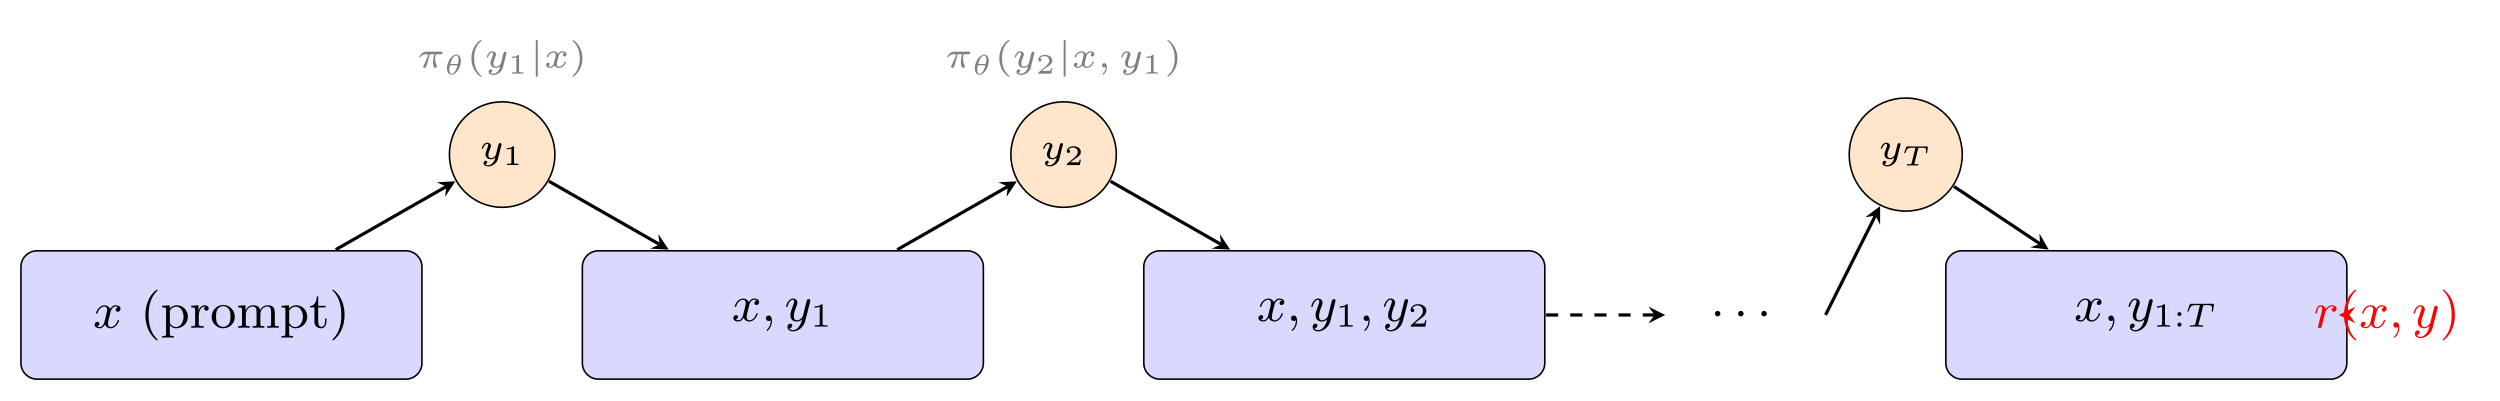
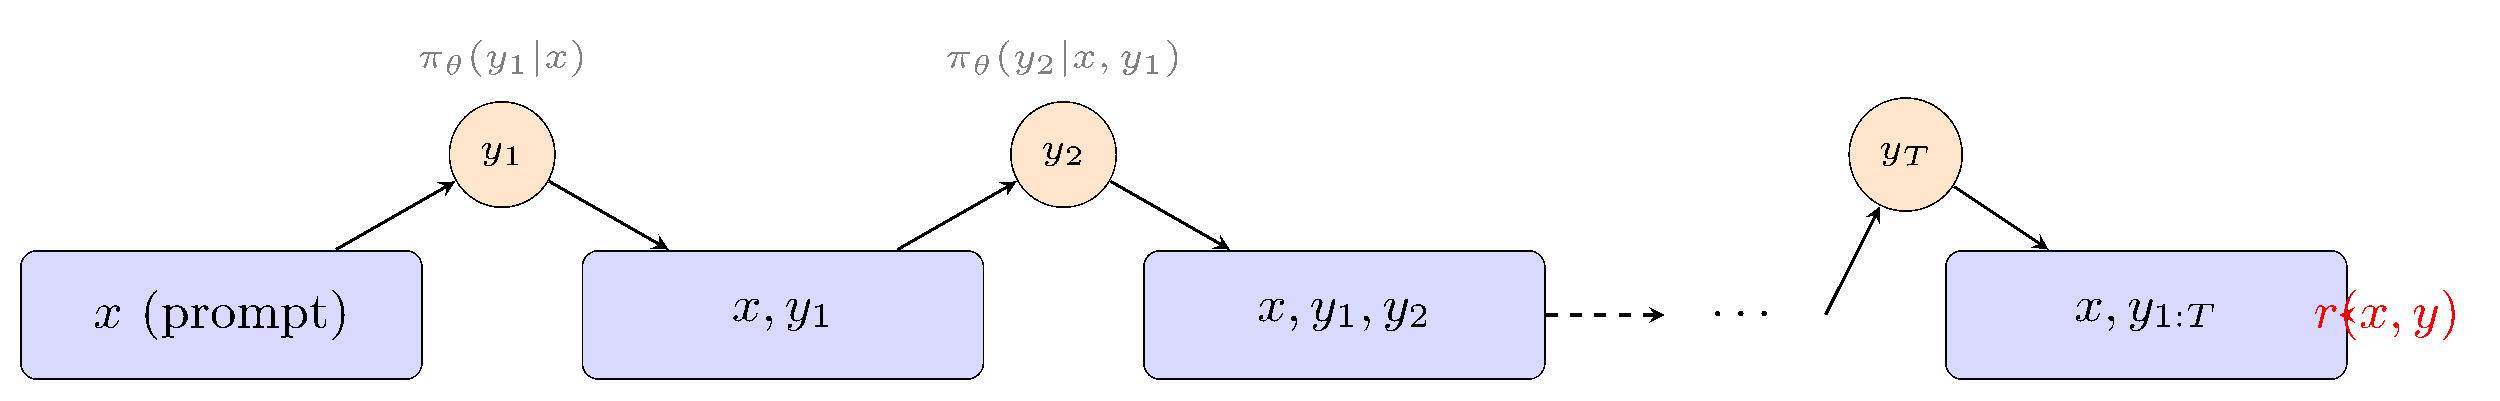
- <svg xmlns="http://www.w3.org/2000/svg" xmlns:xlink="http://www.w3.org/1999/xlink" width="618.51pt" height="98.98pt" viewBox="0 0 618.51 98.98">
+ <svg xmlns="http://www.w3.org/2000/svg" xmlns:xlink="http://www.w3.org/1999/xlink" shape-rendering="crispEdges" width="618.51pt" height="98.98pt" viewBox="0 0 618.51 98.98">
  <defs>
    <g>
      <g id="glyph-0-0">
        <path d="M 6.203 -5.094 C 5.734 -5 5.594 -4.594 5.594 -4.406 C 5.594 -4.172 5.766 -3.953 6.078 -3.953 C 6.438 -3.953 6.781 -4.25 6.781 -4.703 C 6.781 -5.281 6.141 -5.562 5.547 -5.562 C 4.797 -5.562 4.359 -4.906 4.203 -4.641 C 3.969 -5.25 3.406 -5.562 2.812 -5.562 C 1.453 -5.562 0.734 -3.953 0.734 -3.625 C 0.734 -3.516 0.812 -3.469 0.906 -3.469 C 1.016 -3.469 1.062 -3.531 1.078 -3.609 C 1.469 -4.859 2.297 -5.25 2.781 -5.25 C 3.141 -5.25 3.469 -5.016 3.469 -4.422 C 3.469 -3.969 2.938 -1.953 2.766 -1.344 C 2.672 -0.953 2.297 -0.172 1.594 -0.172 C 1.344 -0.172 1.078 -0.266 0.953 -0.344 C 1.297 -0.406 1.547 -0.688 1.547 -1.016 C 1.547 -1.328 1.312 -1.469 1.078 -1.469 C 0.703 -1.469 0.375 -1.156 0.375 -0.734 C 0.375 -0.109 1.062 0.141 1.594 0.141 C 2.312 0.141 2.75 -0.469 2.938 -0.812 C 3.25 0.031 4 0.141 4.328 0.141 C 5.688 0.141 6.406 -1.5 6.406 -1.797 C 6.406 -1.859 6.375 -1.953 6.25 -1.953 C 6.109 -1.953 6.094 -1.906 6.031 -1.719 C 5.75 -0.812 5.031 -0.172 4.375 -0.172 C 4 -0.172 3.672 -0.406 3.672 -1 C 3.672 -1.281 3.844 -1.984 3.953 -2.453 C 4 -2.688 4.344 -4.047 4.375 -4.125 C 4.516 -4.578 4.906 -5.25 5.547 -5.25 C 5.766 -5.25 6 -5.219 6.203 -5.094 Z M 6.203 -5.094 " />
      </g>
      <g id="glyph-0-1">
        <path d="M 2.297 -0.203 C 2.297 0.219 2.297 1.25 1.359 2.141 C 1.281 2.219 1.281 2.234 1.281 2.281 C 1.281 2.375 1.375 2.438 1.453 2.438 C 1.594 2.438 2.609 1.453 2.609 -0.031 C 2.609 -0.812 2.328 -1.359 1.781 -1.359 C 1.359 -1.359 1.109 -1.031 1.109 -0.688 C 1.109 -0.328 1.359 0 1.781 0 C 1.984 0 2.172 -0.062 2.297 -0.203 Z M 2.297 -0.203 " />
      </g>
      <g id="glyph-0-2">
        <path d="M 6.328 -4.844 C 6.328 -4.906 6.359 -4.984 6.359 -5.062 C 6.359 -5.219 6.25 -5.422 5.969 -5.422 C 5.812 -5.422 5.578 -5.328 5.484 -5.094 C 5.469 -5.031 5.344 -4.516 5.266 -4.25 L 4.641 -1.719 C 4.531 -1.359 4.531 -1.328 4.516 -1.219 C 4.5 -1.172 3.969 -0.172 3.062 -0.172 C 2.281 -0.172 2.281 -0.969 2.281 -1.203 C 2.281 -1.781 2.438 -2.391 2.984 -3.797 C 3.078 -4.094 3.156 -4.266 3.156 -4.516 C 3.156 -5.125 2.688 -5.562 2.078 -5.562 C 0.875 -5.562 0.359 -3.781 0.359 -3.625 C 0.359 -3.516 0.453 -3.469 0.547 -3.469 C 0.688 -3.469 0.688 -3.547 0.75 -3.719 C 1 -4.641 1.516 -5.25 2.047 -5.25 C 2.344 -5.25 2.344 -5.016 2.344 -4.844 C 2.344 -4.625 2.297 -4.391 2.172 -4.094 C 1.594 -2.531 1.422 -2 1.422 -1.391 C 1.422 0 2.562 0.141 3.016 0.141 C 3.641 0.141 4.078 -0.188 4.312 -0.422 C 4.141 0.234 4 0.797 3.516 1.422 C 3.141 1.922 2.625 2.266 2.078 2.266 C 1.719 2.266 1.312 2.141 1.141 1.781 C 1.797 1.781 1.891 1.234 1.891 1.109 C 1.891 0.828 1.688 0.656 1.406 0.656 C 1.109 0.656 0.703 0.891 0.703 1.469 C 0.703 2.125 1.281 2.578 2.078 2.578 C 3.359 2.578 4.734 1.484 5.094 0.016 Z M 6.328 -4.844 " />
      </g>
      <g id="glyph-0-3">
        <path d="M 5.094 -5.094 C 4.672 -5.031 4.453 -4.672 4.453 -4.406 C 4.453 -4.172 4.641 -3.953 4.953 -3.953 C 5.297 -3.953 5.641 -4.25 5.641 -4.703 C 5.641 -5.203 5.188 -5.562 4.578 -5.562 C 3.625 -5.562 3.094 -4.859 2.922 -4.625 C 2.766 -5.312 2.203 -5.562 1.719 -5.562 C 1.266 -5.562 0.984 -5.297 0.766 -4.844 C 0.531 -4.391 0.359 -3.672 0.359 -3.625 C 0.359 -3.516 0.453 -3.469 0.547 -3.469 C 0.688 -3.469 0.703 -3.531 0.766 -3.797 C 1 -4.781 1.266 -5.25 1.703 -5.25 C 2.078 -5.25 2.078 -4.844 2.078 -4.656 C 2.078 -4.391 1.984 -4 1.906 -3.672 C 1.812 -3.344 1.688 -2.812 1.641 -2.656 L 1.141 -0.594 C 1.047 -0.297 1.047 -0.266 1.047 -0.234 C 1.047 -0.062 1.156 0.141 1.438 0.141 C 1.844 0.141 1.922 -0.203 2.016 -0.562 C 2.172 -1.109 2.172 -1.141 2.297 -1.656 C 2.766 -3.531 2.828 -3.844 2.859 -3.906 C 2.938 -4.062 3.516 -5.25 4.562 -5.25 C 4.844 -5.25 5.031 -5.156 5.094 -5.094 Z M 5.094 -5.094 " />
      </g>
      <g id="glyph-1-0">
        <path d="M 4.297 3 C 4.297 2.938 4.25 2.891 4.188 2.812 C 2.562 1.328 2.062 -0.938 2.062 -3.141 C 2.062 -5.094 2.438 -7.469 4.219 -9.156 C 4.266 -9.203 4.297 -9.25 4.297 -9.312 C 4.297 -9.391 4.234 -9.438 4.141 -9.438 C 4 -9.438 2.859 -8.531 2.172 -7.172 C 1.578 -5.953 1.266 -4.656 1.266 -3.156 C 1.266 -2.25 1.391 -0.812 2.078 0.672 C 2.828 2.219 4 3.141 4.141 3.141 C 4.234 3.141 4.297 3.078 4.297 3 Z M 4.297 3 " />
      </g>
      <g id="glyph-1-1">
        <path d="M 6.75 -2.719 C 6.75 -4.312 5.516 -5.562 4.031 -5.562 C 3.344 -5.562 2.719 -5.297 2.234 -4.766 L 2.234 -5.562 L 0.375 -5.422 L 0.375 -5.031 C 1.266 -5.031 1.344 -4.969 1.344 -4.422 L 1.344 1.469 C 1.344 2.047 1.203 2.047 0.375 2.047 L 0.375 2.438 C 0.969 2.422 1.203 2.406 1.812 2.406 C 2.422 2.406 2.578 2.422 3.25 2.438 L 3.25 2.047 C 2.422 2.047 2.281 2.047 2.281 1.469 L 2.281 -0.609 C 2.609 -0.281 3.031 0.141 3.859 0.141 C 5.359 0.141 6.75 -1.078 6.75 -2.719 Z M 5.672 -2.719 C 5.672 -1.281 4.812 -0.172 3.797 -0.172 C 3.219 -0.172 2.75 -0.5 2.438 -0.938 C 2.281 -1.203 2.281 -1.219 2.281 -1.453 L 2.281 -4.234 C 2.703 -4.969 3.406 -5.219 3.922 -5.219 C 4.906 -5.219 5.672 -4.078 5.672 -2.719 Z M 5.672 -2.719 " />
      </g>
      <g id="glyph-1-2">
        <path d="M 4.703 -4.781 C 4.703 -5.188 4.312 -5.562 3.75 -5.562 C 3 -5.562 2.469 -5.031 2.172 -4.25 L 2.172 -5.562 L 0.375 -5.422 L 0.375 -5.031 C 1.234 -5.031 1.344 -4.953 1.344 -4.328 L 1.344 -0.969 C 1.344 -0.391 1.203 -0.391 0.375 -0.391 L 0.375 0 C 1.047 -0.031 1.203 -0.031 1.844 -0.031 L 3.453 0 L 3.453 -0.391 L 3.203 -0.391 C 2.281 -0.391 2.234 -0.531 2.234 -1 L 2.234 -2.891 C 2.234 -3.406 2.375 -5.25 3.812 -5.25 L 3.812 -5.234 C 3.797 -5.219 3.594 -5.078 3.594 -4.766 C 3.594 -4.438 3.859 -4.219 4.141 -4.219 C 4.406 -4.219 4.703 -4.406 4.703 -4.781 Z M 4.703 -4.781 " />
      </g>
      <g id="glyph-1-3">
        <path d="M 6.094 -2.688 C 6.094 -4.328 4.781 -5.641 3.234 -5.641 C 1.641 -5.641 0.359 -4.297 0.359 -2.688 C 0.359 -1.109 1.672 0.141 3.219 0.141 C 4.828 0.141 6.094 -1.141 6.094 -2.688 Z M 5.016 -2.797 C 5.016 -2.328 5.016 -1.594 4.703 -1.047 C 4.344 -0.469 3.766 -0.219 3.234 -0.219 C 2.609 -0.219 2.078 -0.531 1.781 -1.016 C 1.453 -1.547 1.453 -2.219 1.453 -2.797 C 1.453 -3.266 1.453 -3.984 1.766 -4.5 C 2.141 -5.141 2.766 -5.328 3.219 -5.328 C 3.938 -5.328 4.453 -4.922 4.703 -4.5 C 5 -3.969 5.016 -3.328 5.016 -2.797 Z M 5.016 -2.797 " />
      </g>
      <g id="glyph-1-4">
        <path d="M 10.484 0 L 10.484 -0.391 C 9.844 -0.391 9.531 -0.391 9.516 -0.781 L 9.516 -3.203 C 9.516 -4.297 9.516 -4.641 9.109 -5.109 C 8.844 -5.422 8.344 -5.562 7.75 -5.562 C 6.844 -5.562 6.234 -5.031 5.875 -4.375 C 5.734 -5.109 5.219 -5.562 4.172 -5.562 C 3.156 -5.562 2.547 -4.906 2.281 -4.328 L 2.266 -4.328 L 2.266 -5.562 L 0.438 -5.422 L 0.438 -5.031 C 1.297 -5.031 1.406 -4.953 1.406 -4.328 L 1.406 -0.969 C 1.406 -0.391 1.266 -0.391 0.438 -0.391 L 0.438 0 C 1.031 -0.031 1.266 -0.031 1.875 -0.031 C 2.484 -0.031 2.641 -0.031 3.312 0 L 3.312 -0.391 C 2.484 -0.391 2.344 -0.391 2.344 -0.969 L 2.344 -3.266 C 2.344 -4.625 3.328 -5.25 4.078 -5.25 C 4.766 -5.25 5 -4.766 5 -3.875 L 5 -0.969 C 5 -0.391 4.859 -0.391 4.031 -0.391 L 4.031 0 C 4.625 -0.031 4.859 -0.031 5.469 -0.031 C 6.062 -0.031 6.234 -0.031 6.906 0 L 6.906 -0.391 C 6.062 -0.391 5.938 -0.391 5.938 -0.969 L 5.938 -3.266 C 5.938 -4.625 6.906 -5.25 7.672 -5.25 C 8.359 -5.25 8.594 -4.766 8.594 -3.875 L 8.594 -0.969 C 8.594 -0.391 8.453 -0.391 7.625 -0.391 L 7.625 0 C 8.219 -0.031 8.453 -0.031 9.062 -0.031 C 9.656 -0.031 9.828 -0.031 10.484 0 Z M 10.484 0 " />
      </g>
      <g id="glyph-1-5">
        <path d="M 4.312 -1.562 L 4.312 -2.281 L 3.953 -2.281 L 3.953 -1.594 C 3.953 -0.672 3.562 -0.219 3.109 -0.219 C 2.266 -0.219 2.266 -1.328 2.266 -1.547 L 2.266 -5.031 L 4.094 -5.031 L 4.094 -5.422 L 2.266 -5.422 L 2.266 -7.75 L 1.922 -7.75 C 1.906 -6.688 1.453 -5.391 0.234 -5.359 L 0.234 -5.031 L 1.328 -5.031 L 1.328 -1.562 C 1.328 -0.156 2.359 0.141 3.016 0.141 C 3.859 0.141 4.312 -0.672 4.312 -1.562 Z M 4.312 -1.562 " />
      </g>
      <g id="glyph-1-6">
        <path d="M 3.75 -3.156 C 3.75 -4.188 3.609 -5.578 2.953 -6.984 C 2.203 -8.531 1.031 -9.438 0.875 -9.438 C 0.75 -9.438 0.734 -9.344 0.734 -9.312 C 0.734 -9.25 0.75 -9.203 0.844 -9.125 C 1.578 -8.469 2.953 -6.75 2.953 -3.156 C 2.953 -1.359 2.625 1.141 0.812 2.844 C 0.781 2.891 0.734 2.938 0.734 3 C 0.734 3.031 0.75 3.141 0.875 3.141 C 1.031 3.141 2.172 2.234 2.844 0.859 C 3.453 -0.359 3.75 -1.656 3.75 -3.156 Z M 3.75 -3.156 " />
      </g>
      <g id="glyph-2-0">
        <path d="M 3 -5.312 C 3 -5.562 2.969 -5.562 2.719 -5.562 C 2.172 -5.031 1.312 -5.031 1.016 -5.031 L 1.016 -4.703 C 1.234 -4.703 1.781 -4.703 2.281 -4.938 L 2.281 -0.719 C 2.281 -0.438 2.281 -0.328 1.422 -0.328 L 1.062 -0.328 L 1.062 0 C 1.531 -0.031 2.172 -0.031 2.641 -0.031 C 3.109 -0.031 3.766 -0.031 4.234 0 L 4.234 -0.328 L 3.875 -0.328 C 3 -0.328 3 -0.438 3 -0.719 Z M 3 -5.312 " />
      </g>
      <g id="glyph-2-1">
        <path d="M 4.5 -1.562 L 4.203 -1.562 C 4.172 -1.453 4.094 -0.891 3.969 -0.797 C 3.906 -0.75 3.234 -0.75 3.109 -0.75 L 1.547 -0.75 L 2.625 -1.625 C 2.906 -1.844 3.656 -2.391 3.906 -2.641 C 4.156 -2.891 4.5 -3.312 4.5 -3.906 C 4.5 -4.953 3.562 -5.562 2.438 -5.562 C 1.359 -5.562 0.609 -4.859 0.609 -4.062 C 0.609 -3.641 0.969 -3.594 1.062 -3.594 C 1.266 -3.594 1.5 -3.75 1.5 -4.047 C 1.5 -4.234 1.406 -4.5 1.031 -4.5 C 1.219 -4.922 1.734 -5.25 2.312 -5.25 C 3.188 -5.25 3.656 -4.594 3.656 -3.906 C 3.656 -3.312 3.266 -2.703 2.688 -2.172 L 0.688 -0.359 C 0.609 -0.266 0.609 -0.266 0.609 0 L 4.25 0 Z M 4.5 -1.562 " />
      </g>
      <g id="glyph-2-2">
        <path d="M 1.969 -3.109 C 1.969 -3.391 1.75 -3.609 1.469 -3.609 C 1.203 -3.609 0.969 -3.391 0.969 -3.109 C 0.969 -2.828 1.203 -2.609 1.469 -2.609 C 1.75 -2.609 1.969 -2.828 1.969 -3.109 Z M 1.969 -0.5 C 1.969 -0.781 1.75 -1 1.469 -1 C 1.203 -1 0.969 -0.781 0.969 -0.5 C 0.969 -0.219 1.203 0 1.469 0 C 1.75 0 1.969 -0.219 1.969 -0.5 Z M 1.969 -0.5 " />
      </g>
      <g id="glyph-3-0">
        <path d="M 2.469 -3.156 C 2.469 -3.531 2.172 -3.844 1.781 -3.844 C 1.391 -3.844 1.109 -3.531 1.109 -3.156 C 1.109 -2.797 1.391 -2.484 1.781 -2.484 C 2.172 -2.484 2.469 -2.797 2.469 -3.156 Z M 2.469 -3.156 " />
      </g>
      <g id="glyph-4-0">
        <path d="M 4.359 -5.047 C 4.422 -5.312 4.438 -5.328 4.781 -5.328 L 5.547 -5.328 C 6.453 -5.328 6.578 -5.062 6.578 -4.578 C 6.578 -4.469 6.562 -4.234 6.531 -3.984 C 6.516 -3.953 6.5 -3.859 6.5 -3.828 C 6.5 -3.75 6.562 -3.703 6.656 -3.703 C 6.797 -3.703 6.812 -3.781 6.828 -3.906 L 7.047 -5.516 C 7.047 -5.656 6.953 -5.656 6.797 -5.656 L 1.344 -5.656 C 1.125 -5.656 1.109 -5.656 1.062 -5.484 L 0.516 -3.969 C 0.484 -3.859 0.484 -3.828 0.484 -3.828 C 0.484 -3.797 0.484 -3.703 0.625 -3.703 C 0.75 -3.703 0.75 -3.734 0.828 -3.938 C 1.203 -4.969 1.469 -5.328 2.547 -5.328 L 3.312 -5.328 C 3.469 -5.328 3.484 -5.328 3.578 -5.297 L 2.453 -0.719 C 2.391 -0.484 2.359 -0.406 2.125 -0.375 C 1.891 -0.328 1.406 -0.328 1.391 -0.328 C 1.172 -0.328 1.156 -0.328 1.125 -0.312 C 1.078 -0.281 1.047 -0.156 1.047 -0.125 C 1.047 -0.109 1.062 0 1.203 0 C 1.438 0 1.688 -0.031 1.906 -0.031 C 2.25 -0.031 2.469 -0.031 2.688 -0.031 C 2.938 -0.031 3.188 -0.031 3.438 -0.031 C 3.688 -0.031 3.953 0 4.203 0 C 4.266 0 4.328 0 4.359 -0.062 C 4.375 -0.078 4.406 -0.188 4.406 -0.219 C 4.375 -0.328 4.328 -0.328 4.062 -0.328 C 3.875 -0.328 3.703 -0.344 3.516 -0.359 C 3.328 -0.375 3.219 -0.375 3.219 -0.5 Z M 4.359 -5.047 " />
      </g>
      <g id="glyph-5-0">
        <path d="M 5.422 -3.484 C 5.438 -3.562 5.453 -3.594 5.453 -3.625 C 5.453 -3.734 5.359 -3.922 5.125 -3.922 C 4.969 -3.922 4.812 -3.812 4.75 -3.688 C 4.703 -3.625 4.641 -3.344 4.594 -3.172 L 4.406 -2.422 L 4.125 -1.281 C 4.062 -1.031 4.031 -0.875 3.672 -0.531 C 3.562 -0.453 3.281 -0.203 2.875 -0.203 C 2.203 -0.203 2.203 -0.797 2.203 -0.969 C 2.203 -1.359 2.312 -1.766 2.719 -2.781 C 2.812 -2.984 2.844 -3.062 2.844 -3.219 C 2.844 -3.734 2.375 -4.016 1.922 -4.016 C 1 -4.016 0.562 -2.812 0.562 -2.609 C 0.562 -2.562 0.594 -2.484 0.719 -2.484 C 0.844 -2.484 0.875 -2.531 0.906 -2.625 C 1.156 -3.5 1.641 -3.703 1.891 -3.703 C 2.078 -3.703 2.141 -3.594 2.141 -3.391 C 2.141 -3.188 2.016 -2.875 1.922 -2.641 C 1.594 -1.844 1.484 -1.422 1.484 -1.094 C 1.484 -0.234 2.141 0.094 2.844 0.094 C 2.969 0.094 3.406 0.094 3.891 -0.328 C 3.766 0.172 3.688 0.531 3.25 1 C 3.078 1.188 2.672 1.562 2.125 1.562 C 2.047 1.562 1.656 1.547 1.453 1.312 C 1.844 1.234 1.906 0.875 1.906 0.797 C 1.906 0.562 1.703 0.453 1.531 0.453 C 1.297 0.453 1 0.641 1 1.062 C 1 1.484 1.422 1.859 2.141 1.859 C 3.094 1.859 4.266 1.141 4.547 0.016 Z M 5.422 -3.484 " />
      </g>
      <g id="glyph-5-1">
        <path d="M 3.094 -3.281 L 4.203 -3.281 C 4.016 -2.469 3.906 -1.875 3.906 -1.297 C 3.906 -0.828 4.031 0.094 4.453 0.094 C 4.688 0.094 4.906 -0.125 4.906 -0.328 C 4.906 -0.406 4.859 -0.484 4.844 -0.531 C 4.5 -1.125 4.453 -1.703 4.453 -2.172 C 4.453 -2.312 4.453 -2.719 4.562 -3.281 L 5.766 -3.281 C 5.875 -3.281 6.266 -3.281 6.266 -3.641 C 6.266 -3.922 6.016 -3.922 5.859 -3.922 L 2.234 -3.922 C 2.062 -3.922 1.641 -3.922 1.156 -3.469 C 0.875 -3.203 0.547 -2.766 0.547 -2.672 C 0.547 -2.547 0.672 -2.547 0.703 -2.547 C 0.812 -2.547 0.828 -2.562 0.891 -2.641 C 1.047 -2.859 1.406 -3.281 2.141 -3.281 L 2.734 -3.281 C 2.422 -2.141 1.812 -0.922 1.688 -0.688 C 1.609 -0.531 1.484 -0.312 1.484 -0.219 C 1.484 -0.031 1.641 0.094 1.812 0.094 C 2.141 0.094 2.25 -0.234 2.344 -0.516 C 2.531 -1.094 2.531 -1.109 2.656 -1.594 Z M 3.094 -3.281 " />
      </g>
      <g id="glyph-5-2">
        <path d="M 5.125 -3.578 C 4.797 -3.484 4.734 -3.219 4.734 -3.078 C 4.734 -2.797 4.969 -2.734 5.094 -2.734 C 5.359 -2.734 5.625 -2.953 5.625 -3.297 C 5.625 -3.797 5.078 -4.016 4.625 -4.016 C 4.016 -4.016 3.656 -3.547 3.562 -3.375 C 3.438 -3.594 3.094 -4.016 2.406 -4.016 C 1.359 -4.016 0.75 -2.922 0.75 -2.609 C 0.75 -2.562 0.781 -2.484 0.906 -2.484 C 1.031 -2.484 1.062 -2.531 1.094 -2.625 C 1.312 -3.359 1.938 -3.703 2.375 -3.703 C 2.828 -3.703 2.969 -3.422 2.969 -3.125 C 2.969 -3.016 2.969 -2.922 2.891 -2.641 C 2.688 -1.797 2.484 -0.969 2.438 -0.859 C 2.297 -0.516 1.969 -0.203 1.594 -0.203 C 1.531 -0.203 1.281 -0.203 1.078 -0.344 C 1.422 -0.469 1.469 -0.766 1.469 -0.844 C 1.469 -1.078 1.281 -1.188 1.094 -1.188 C 0.844 -1.188 0.578 -0.984 0.578 -0.625 C 0.578 -0.094 1.141 0.094 1.578 0.094 C 2.094 0.094 2.469 -0.266 2.641 -0.547 C 2.812 -0.156 3.25 0.094 3.781 0.094 C 4.844 0.094 5.453 -1.016 5.453 -1.312 C 5.453 -1.328 5.438 -1.438 5.281 -1.438 C 5.141 -1.438 5.125 -1.375 5.109 -1.297 C 4.844 -0.5 4.188 -0.203 3.812 -0.203 C 3.469 -0.203 3.219 -0.406 3.219 -0.797 C 3.219 -0.969 3.266 -1.156 3.344 -1.484 L 3.641 -2.672 C 3.734 -3.016 3.781 -3.188 3.969 -3.406 C 4.094 -3.531 4.312 -3.703 4.594 -3.703 C 4.641 -3.703 4.922 -3.703 5.125 -3.578 Z M 5.125 -3.578 " />
      </g>
      <g id="glyph-5-3">
        <path d="M 2.094 -0.125 C 2.094 0.734 1.641 1.234 1.406 1.438 C 1.312 1.531 1.297 1.547 1.297 1.594 C 1.297 1.688 1.375 1.766 1.453 1.766 C 1.578 1.766 2.391 1.031 2.391 -0.078 C 2.391 -0.656 2.156 -1.094 1.719 -1.094 C 1.359 -1.094 1.172 -0.812 1.172 -0.562 C 1.172 -0.281 1.359 0 1.734 0 C 1.859 0 1.984 -0.031 2.094 -0.125 Z M 2.094 -0.125 " />
      </g>
      <g id="glyph-6-0">
        <path d="M 2.781 -4.438 C 2.781 -4.641 2.75 -4.641 2.516 -4.641 C 2.031 -4.188 1.25 -4.188 1.109 -4.188 L 1 -4.188 L 1 -3.891 L 1.109 -3.891 C 1.281 -3.891 1.734 -3.906 2.125 -4.078 L 2.125 -0.594 C 2.125 -0.391 2.125 -0.312 1.391 -0.312 L 1.047 -0.312 L 1.047 0 C 1.422 -0.031 2.047 -0.031 2.453 -0.031 C 2.859 -0.031 3.484 -0.031 3.859 0 L 3.859 -0.312 L 3.516 -0.312 C 2.781 -0.312 2.781 -0.391 2.781 -0.594 Z M 2.781 -4.438 " />
      </g>
      <g id="glyph-6-1">
        <path d="M 4.109 -1.344 L 3.812 -1.344 C 3.797 -1.219 3.719 -0.781 3.609 -0.703 C 3.547 -0.672 2.969 -0.672 2.859 -0.672 L 1.5 -0.672 C 1.953 -1.016 2.469 -1.406 2.891 -1.672 C 3.516 -2.109 4.109 -2.516 4.109 -3.25 C 4.109 -4.141 3.266 -4.641 2.266 -4.641 C 1.328 -4.641 0.641 -4.094 0.641 -3.422 C 0.641 -3.047 0.938 -2.984 1.031 -2.984 C 1.219 -2.984 1.453 -3.109 1.453 -3.406 C 1.453 -3.656 1.266 -3.797 1.047 -3.812 C 1.25 -4.125 1.656 -4.328 2.125 -4.328 C 2.797 -4.328 3.359 -3.938 3.359 -3.25 C 3.359 -2.656 2.953 -2.219 2.422 -1.766 L 0.719 -0.328 C 0.641 -0.266 0.641 -0.266 0.641 -0.203 L 0.641 0 L 3.875 0 Z M 4.109 -1.344 " />
      </g>
      <g id="glyph-7-0">
        <path d="M 4.047 -4.156 C 4.109 -4.375 4.109 -4.391 4.391 -4.391 L 5.141 -4.391 C 5.922 -4.391 6.016 -4.172 6.016 -3.75 C 6.016 -3.688 6.016 -3.562 5.969 -3.219 L 5.969 -3.156 C 5.969 -3.094 6 -3.031 6.109 -3.031 C 6.25 -3.031 6.266 -3.094 6.266 -3.219 L 6.453 -4.469 C 6.453 -4.547 6.453 -4.562 6.453 -4.578 C 6.453 -4.703 6.344 -4.703 6.234 -4.703 L 1.344 -4.703 C 1.156 -4.703 1.156 -4.703 1.094 -4.562 L 0.641 -3.281 C 0.641 -3.266 0.594 -3.156 0.594 -3.156 C 0.594 -3.109 0.625 -3.031 0.75 -3.031 C 0.859 -3.031 0.859 -3.062 0.922 -3.219 C 1.234 -4.062 1.438 -4.391 2.391 -4.391 L 3.141 -4.391 C 3.203 -4.391 3.297 -4.391 3.359 -4.375 L 3.359 -4.328 L 2.438 -0.609 C 2.375 -0.391 2.359 -0.312 1.625 -0.312 L 1.469 -0.312 C 1.328 -0.312 1.312 -0.312 1.281 -0.281 C 1.25 -0.25 1.219 -0.172 1.219 -0.125 C 1.219 -0.078 1.25 0 1.359 0 C 1.562 0 1.797 -0.016 2 -0.016 C 2.219 -0.016 2.438 -0.031 2.641 -0.031 C 2.875 -0.031 3.094 -0.016 3.328 -0.016 C 3.531 -0.016 3.75 0 3.969 0 C 4.016 0 4.141 0 4.141 -0.188 C 4.141 -0.312 4.047 -0.312 3.922 -0.312 L 3.766 -0.312 C 3.594 -0.312 3.406 -0.312 3.219 -0.344 C 3.156 -0.359 3.125 -0.359 3.125 -0.438 C 3.125 -0.469 3.125 -0.484 3.156 -0.578 Z M 4.047 -4.156 " />
      </g>
      <g id="glyph-7-1">
        <path d="M 4.203 -3.297 C 4.203 -4.141 3.828 -4.906 3.078 -4.906 C 1.953 -4.906 0.75 -3.156 0.75 -1.531 C 0.75 -0.578 1.203 0.078 1.875 0.078 C 3.031 0.078 4.203 -1.719 4.203 -3.297 Z M 1.594 -2.578 C 2.031 -4.312 2.734 -4.672 3.062 -4.672 C 3.453 -4.672 3.609 -4.234 3.609 -3.688 C 3.609 -3.484 3.609 -3.203 3.453 -2.578 Z M 3.359 -2.266 C 2.953 -0.578 2.25 -0.156 1.891 -0.156 C 1.375 -0.156 1.344 -0.938 1.344 -1.141 C 1.344 -1.422 1.391 -1.734 1.5 -2.266 Z M 3.359 -2.266 " />
      </g>
      <g id="glyph-8-0">
        <path d="M 4.297 3 C 4.297 2.938 4.25 2.891 4.188 2.812 C 2.562 1.328 2.062 -0.938 2.062 -3.141 C 2.062 -5.094 2.438 -7.469 4.219 -9.156 C 4.266 -9.203 4.297 -9.25 4.297 -9.312 C 4.297 -9.391 4.234 -9.438 4.141 -9.438 C 4 -9.438 2.859 -8.531 2.172 -7.172 C 1.578 -5.953 1.266 -4.656 1.266 -3.156 C 1.266 -2.25 1.391 -0.812 2.078 0.672 C 2.828 2.219 4 3.141 4.141 3.141 C 4.234 3.141 4.297 3.078 4.297 3 Z M 4.297 3 " />
      </g>
      <g id="glyph-8-1">
        <path d="M 3.75 -3.156 C 3.75 -4.188 3.609 -5.578 2.953 -6.984 C 2.203 -8.531 1.031 -9.438 0.875 -9.438 C 0.75 -9.438 0.734 -9.344 0.734 -9.312 C 0.734 -9.25 0.75 -9.203 0.844 -9.125 C 1.578 -8.469 2.953 -6.75 2.953 -3.156 C 2.953 -1.359 2.625 1.141 0.812 2.844 C 0.781 2.891 0.734 2.938 0.734 3 C 0.734 3.031 0.75 3.141 0.875 3.141 C 1.031 3.141 2.172 2.234 2.844 0.859 C 3.453 -0.359 3.75 -1.656 3.75 -3.156 Z M 3.75 -3.156 " />
      </g>
      <g id="glyph-9-0">
        <path d="M 3.625 2.062 C 2.625 1.297 1.797 -0.141 1.797 -2.281 C 1.797 -4.375 2.594 -5.828 3.625 -6.609 C 3.625 -6.609 3.641 -6.641 3.641 -6.688 C 3.641 -6.75 3.609 -6.828 3.5 -6.828 C 3.344 -6.828 1.141 -5.391 1.141 -2.281 C 1.141 0.844 3.328 2.281 3.5 2.281 C 3.609 2.281 3.641 2.203 3.641 2.141 C 3.641 2.094 3.625 2.062 3.625 2.062 Z M 3.625 2.062 " />
      </g>
      <g id="glyph-9-1">
        <path d="M 3.219 -2.281 C 3.219 -5.391 1.031 -6.828 0.859 -6.828 C 0.75 -6.828 0.734 -6.734 0.734 -6.688 C 0.734 -6.641 0.734 -6.625 0.906 -6.484 C 1.719 -5.781 2.562 -4.438 2.562 -2.281 C 2.562 -0.344 1.891 1.094 0.859 1.969 C 0.734 2.078 0.734 2.094 0.734 2.141 C 0.734 2.188 0.75 2.281 0.859 2.281 C 1.031 2.281 3.219 0.844 3.219 -2.281 Z M 3.219 -2.281 " />
      </g>
      <g id="glyph-10-0">
        <path d="M 1.969 -6.453 C 1.969 -6.594 1.969 -6.828 1.734 -6.828 C 1.484 -6.828 1.484 -6.594 1.484 -6.453 L 1.484 1.906 C 1.484 2.047 1.484 2.281 1.734 2.281 C 1.969 2.281 1.969 2.047 1.969 1.906 Z M 1.969 -6.453 " />
      </g>
    </g>
    <clipPath id="clip-0">
      <path clip-rule="nonzero" d="M 0 56 L 111 56 L 111 98.98 L 0 98.98 Z M 0 56 " />
    </clipPath>
    <clipPath id="clip-1">
      <path clip-rule="nonzero" d="M 138 56 L 249 56 L 249 98.98 L 138 98.98 Z M 138 56 " />
    </clipPath>
    <clipPath id="clip-2">
      <path clip-rule="nonzero" d="M 277 56 L 388 56 L 388 98.98 L 277 98.98 Z M 277 56 " />
    </clipPath>
    <clipPath id="clip-3">
      <path clip-rule="nonzero" d="M 475 56 L 587 56 L 587 98.98 L 475 98.98 Z M 475 56 " />
    </clipPath>
  </defs>
  <path fill-rule="nonzero" fill="rgb(84.999%, 84.999%, 100%)" fill-opacity="1" d="M 100.41 62.051 L 9.164 62.051 C 6.965 62.051 5.18 63.836 5.18 66.035 L 5.18 89.816 C 5.18 92.016 6.965 93.801 9.164 93.801 L 100.41 93.801 C 102.609 93.801 104.395 92.016 104.395 89.816 L 104.395 66.035 C 104.395 63.836 102.609 62.051 100.41 62.051 Z M 100.41 62.051 " />
  <g clip-path="url(#clip-0)">
    <path fill="none" stroke-width="0.399" stroke-linecap="butt" stroke-linejoin="miter" stroke="rgb(0%, 0%, 0%)" stroke-opacity="1" stroke-miterlimit="10" d="M 45.623 15.875 L -45.623 15.875 C -47.822 15.875 -49.607 14.09 -49.607 11.891 L -49.607 -11.89 C -49.607 -14.09 -47.822 -15.875 -45.623 -15.875 L 45.623 -15.875 C 47.822 -15.875 49.608 -14.09 49.608 -11.89 L 49.608 11.891 C 49.608 14.09 47.822 15.875 45.623 15.875 Z M 45.623 15.875 " transform="matrix(1, 0, 0, -1, 54.787, 77.926)" />
  </g>
  <g fill="rgb(0%, 0%, 0%)" fill-opacity="1">
    <use xlink:href="#glyph-0-0" x="23.038" y="81.083" />
  </g>
  <g fill="rgb(0%, 0%, 0%)" fill-opacity="1">
    <use xlink:href="#glyph-1-0" x="34.7" y="81.083" />
    <use xlink:href="#glyph-1-1" x="39.74" y="81.083" />
    <use xlink:href="#glyph-1-2" x="46.934" y="81.083" />
    <use xlink:href="#glyph-1-3" x="52" y="81.083" />
    <use xlink:href="#glyph-1-4" x="58.476" y="81.083" />
    <use xlink:href="#glyph-1-1" x="69.262" y="81.083" />
    <use xlink:href="#glyph-1-5" x="76.456" y="81.083" />
    <use xlink:href="#glyph-1-6" x="81.496" y="81.083" />
  </g>
  <path fill-rule="nonzero" fill="rgb(84.999%, 84.999%, 100%)" fill-opacity="1" d="M 239.309 62.051 L 148.062 62.051 C 145.863 62.051 144.078 63.836 144.078 66.035 L 144.078 89.816 C 144.078 92.016 145.863 93.801 148.062 93.801 L 239.309 93.801 C 241.508 93.801 243.293 92.016 243.293 89.816 L 243.293 66.035 C 243.293 63.836 241.508 62.051 239.309 62.051 Z M 239.309 62.051 " />
  <g clip-path="url(#clip-1)">
    <path fill="none" stroke-width="0.399" stroke-linecap="butt" stroke-linejoin="miter" stroke="rgb(0%, 0%, 0%)" stroke-opacity="1" stroke-miterlimit="10" d="M 184.522 15.875 L 93.275 15.875 C 91.076 15.875 89.291 14.09 89.291 11.891 L 89.291 -11.89 C 89.291 -14.09 91.076 -15.875 93.275 -15.875 L 184.522 -15.875 C 186.721 -15.875 188.506 -14.09 188.506 -11.89 L 188.506 11.891 C 188.506 14.09 186.721 15.875 184.522 15.875 Z M 184.522 15.875 " transform="matrix(1, 0, 0, -1, 54.787, 77.926)" />
  </g>
  <g fill="rgb(0%, 0%, 0%)" fill-opacity="1">
    <use xlink:href="#glyph-0-0" x="181.044" y="79.414" />
    <use xlink:href="#glyph-0-1" x="188.377" y="79.414" />
  </g>
  <g fill="rgb(0%, 0%, 0%)" fill-opacity="1">
    <use xlink:href="#glyph-0-2" x="194.123" y="79.414" />
  </g>
  <g fill="rgb(0%, 0%, 0%)" fill-opacity="1">
    <use xlink:href="#glyph-2-0" x="200.516" y="80.814" />
  </g>
  <path fill-rule="nonzero" fill="rgb(84.999%, 84.999%, 100%)" fill-opacity="1" d="M 378.207 62.051 L 286.965 62.051 C 284.762 62.051 282.977 63.836 282.977 66.035 L 282.977 89.816 C 282.977 92.016 284.762 93.801 286.965 93.801 L 378.207 93.801 C 380.406 93.801 382.191 92.016 382.191 89.816 L 382.191 66.035 C 382.191 63.836 380.406 62.051 378.207 62.051 Z M 378.207 62.051 " />
  <g clip-path="url(#clip-2)">
    <path fill="none" stroke-width="0.399" stroke-linecap="butt" stroke-linejoin="miter" stroke="rgb(0%, 0%, 0%)" stroke-opacity="1" stroke-miterlimit="10" d="M 323.42 15.875 L 232.178 15.875 C 229.975 15.875 228.19 14.09 228.19 11.891 L 228.19 -11.89 C 228.19 -14.09 229.975 -15.875 232.178 -15.875 L 323.42 -15.875 C 325.619 -15.875 327.404 -14.09 327.404 -11.89 L 327.404 11.891 C 327.404 14.09 325.619 15.875 323.42 15.875 Z M 323.42 15.875 " transform="matrix(1, 0, 0, -1, 54.787, 77.926)" />
  </g>
  <g fill="rgb(0%, 0%, 0%)" fill-opacity="1">
    <use xlink:href="#glyph-0-0" x="310.97" y="79.414" />
    <use xlink:href="#glyph-0-1" x="318.303" y="79.414" />
  </g>
  <g fill="rgb(0%, 0%, 0%)" fill-opacity="1">
    <use xlink:href="#glyph-0-2" x="324.049" y="79.414" />
  </g>
  <g fill="rgb(0%, 0%, 0%)" fill-opacity="1">
    <use xlink:href="#glyph-2-0" x="330.442" y="80.814" />
  </g>
  <g fill="rgb(0%, 0%, 0%)" fill-opacity="1">
    <use xlink:href="#glyph-0-1" x="336.254" y="79.414" />
  </g>
  <g fill="rgb(0%, 0%, 0%)" fill-opacity="1">
    <use xlink:href="#glyph-0-2" x="341.999" y="79.414" />
  </g>
  <g fill="rgb(0%, 0%, 0%)" fill-opacity="1">
    <use xlink:href="#glyph-2-1" x="348.388" y="80.814" />
  </g>
  <g fill="rgb(0%, 0%, 0%)" fill-opacity="1">
    <use xlink:href="#glyph-3-0" x="423.165" y="80.76" />
  </g>
  <g fill="rgb(0%, 0%, 0%)" fill-opacity="1">
    <use xlink:href="#glyph-3-0" x="428.91" y="80.76" />
  </g>
  <g fill="rgb(0%, 0%, 0%)" fill-opacity="1">
    <use xlink:href="#glyph-3-0" x="434.656" y="80.76" />
  </g>
  <path fill-rule="nonzero" fill="rgb(84.999%, 84.999%, 100%)" fill-opacity="1" d="M 576.633 62.051 L 485.391 62.051 C 483.188 62.051 481.406 63.836 481.406 66.035 L 481.406 89.816 C 481.406 92.016 483.188 93.801 485.391 93.801 L 576.633 93.801 C 578.832 93.801 580.617 92.016 580.617 89.816 L 580.617 66.035 C 580.617 63.836 578.832 62.051 576.633 62.051 Z M 576.633 62.051 " />
  <g clip-path="url(#clip-3)">
    <path fill="none" stroke-width="0.399" stroke-linecap="butt" stroke-linejoin="miter" stroke="rgb(0%, 0%, 0%)" stroke-opacity="1" stroke-miterlimit="10" d="M 521.846 15.875 L 430.604 15.875 C 428.401 15.875 426.619 14.09 426.619 11.891 L 426.619 -11.89 C 426.619 -14.09 428.401 -15.875 430.604 -15.875 L 521.846 -15.875 C 524.045 -15.875 525.83 -14.09 525.83 -11.89 L 525.83 11.891 C 525.83 14.09 524.045 15.875 521.846 15.875 Z M 521.846 15.875 " transform="matrix(1, 0, 0, -1, 54.787, 77.926)" />
  </g>
  <g fill="rgb(0%, 0%, 0%)" fill-opacity="1">
    <use xlink:href="#glyph-0-0" x="513.16" y="79.414" />
    <use xlink:href="#glyph-0-1" x="520.493" y="79.414" />
  </g>
  <g fill="rgb(0%, 0%, 0%)" fill-opacity="1">
    <use xlink:href="#glyph-0-2" x="526.239" y="79.414" />
  </g>
  <g fill="rgb(0%, 0%, 0%)" fill-opacity="1">
    <use xlink:href="#glyph-2-0" x="532.632" y="80.814" />
    <use xlink:href="#glyph-2-2" x="537.746" y="80.814" />
  </g>
  <g fill="rgb(0%, 0%, 0%)" fill-opacity="1">
    <use xlink:href="#glyph-4-0" x="540.691" y="80.814" />
  </g>
  <path fill-rule="nonzero" fill="rgb(100%, 89.999%, 79.999%)" fill-opacity="1" stroke-width="0.399" stroke-linecap="butt" stroke-linejoin="miter" stroke="rgb(0%, 0%, 0%)" stroke-opacity="1" stroke-miterlimit="10" d="M 82.502 39.684 C 82.502 46.895 76.658 52.735 69.451 52.735 C 62.24 52.735 56.397 46.895 56.397 39.684 C 56.397 32.477 62.24 26.633 69.451 26.633 C 76.658 26.633 82.502 32.477 82.502 39.684 Z M 82.502 39.684 " transform="matrix(1, 0, 0, -1, 54.787, 77.926)" />
  <g fill="rgb(0%, 0%, 0%)" fill-opacity="1">
    <use xlink:href="#glyph-5-0" x="118.634" y="39.315" />
  </g>
  <g fill="rgb(0%, 0%, 0%)" fill-opacity="1">
    <use xlink:href="#glyph-6-0" x="124.395" y="40.831" />
  </g>
  <path fill-rule="nonzero" fill="rgb(100%, 89.999%, 79.999%)" fill-opacity="1" stroke-width="0.399" stroke-linecap="butt" stroke-linejoin="miter" stroke="rgb(0%, 0%, 0%)" stroke-opacity="1" stroke-miterlimit="10" d="M 221.4 39.684 C 221.4 46.895 215.557 52.735 208.35 52.735 C 201.139 52.735 195.299 46.895 195.299 39.684 C 195.299 32.477 201.139 26.633 208.35 26.633 C 215.557 26.633 221.4 32.477 221.4 39.684 Z M 221.4 39.684 " transform="matrix(1, 0, 0, -1, 54.787, 77.926)" />
  <g fill="rgb(0%, 0%, 0%)" fill-opacity="1">
    <use xlink:href="#glyph-5-0" x="257.533" y="39.315" />
  </g>
  <g fill="rgb(0%, 0%, 0%)" fill-opacity="1">
    <use xlink:href="#glyph-6-1" x="263.294" y="40.831" />
  </g>
  <path fill-rule="nonzero" fill="rgb(100%, 89.999%, 79.999%)" fill-opacity="1" stroke-width="0.399" stroke-linecap="butt" stroke-linejoin="miter" stroke="rgb(0%, 0%, 0%)" stroke-opacity="1" stroke-miterlimit="10" d="M 430.682 39.684 C 430.682 47.41 424.42 53.672 416.697 53.672 C 408.971 53.672 402.709 47.41 402.709 39.684 C 402.709 31.961 408.971 25.699 416.697 25.699 C 424.42 25.699 430.682 31.961 430.682 39.684 Z M 430.682 39.684 " transform="matrix(1, 0, 0, -1, 54.787, 77.926)" />
  <g fill="rgb(0%, 0%, 0%)" fill-opacity="1">
    <use xlink:href="#glyph-5-0" x="464.747" y="39.315" />
  </g>
  <g fill="rgb(0%, 0%, 0%)" fill-opacity="1">
    <use xlink:href="#glyph-7-0" x="470.508" y="40.946" />
  </g>
  <g fill="rgb(100%, 0%, 0%)" fill-opacity="1">
    <use xlink:href="#glyph-0-3" x="572.439" y="81.076" />
  </g>
  <g fill="rgb(100%, 0%, 0%)" fill-opacity="1">
    <use xlink:href="#glyph-8-0" x="578.641" y="81.076" />
  </g>
  <g fill="rgb(100%, 0%, 0%)" fill-opacity="1">
    <use xlink:href="#glyph-0-0" x="583.677" y="81.076" />
    <use xlink:href="#glyph-0-1" x="591.01" y="81.076" />
  </g>
  <g fill="rgb(100%, 0%, 0%)" fill-opacity="1">
    <use xlink:href="#glyph-0-2" x="596.755" y="81.076" />
  </g>
  <g fill="rgb(100%, 0%, 0%)" fill-opacity="1">
    <use xlink:href="#glyph-8-1" x="603.603" y="81.076" />
  </g>
  <path fill="none" stroke-width="0.797" stroke-linecap="butt" stroke-linejoin="miter" stroke="rgb(0%, 0%, 0%)" stroke-opacity="1" stroke-miterlimit="10" d="M 28.272 16.156 L 55.635 31.789 " transform="matrix(1, 0, 0, -1, 54.787, 77.926)" />
  <path fill-rule="nonzero" fill="rgb(0%, 0%, 0%)" fill-opacity="1" d="M 112.672 44.852 L 108.043 45.105 L 110.422 46.137 L 110.102 48.703 " />
  <path fill="none" stroke-width="0.797" stroke-linecap="butt" stroke-linejoin="miter" stroke="rgb(0%, 0%, 0%)" stroke-opacity="1" stroke-miterlimit="10" d="M 81.033 33.078 L 108.412 17.442 " transform="matrix(1, 0, 0, -1, 54.787, 77.926)" />
  <path fill-rule="nonzero" fill="rgb(0%, 0%, 0%)" fill-opacity="1" d="M 165.449 61.77 L 162.875 57.918 L 163.199 60.484 L 160.82 61.516 " />
  <path fill="none" stroke-width="0.797" stroke-linecap="butt" stroke-linejoin="miter" stroke="rgb(0%, 0%, 0%)" stroke-opacity="1" stroke-miterlimit="10" d="M 167.193 16.156 L 194.549 31.789 " transform="matrix(1, 0, 0, -1, 54.787, 77.926)" />
  <path fill-rule="nonzero" fill="rgb(0%, 0%, 0%)" fill-opacity="1" d="M 251.586 44.852 L 246.957 45.109 L 249.336 46.137 L 249.016 48.707 " />
  <path fill="none" stroke-width="0.797" stroke-linecap="butt" stroke-linejoin="miter" stroke="rgb(0%, 0%, 0%)" stroke-opacity="1" stroke-miterlimit="10" d="M 219.951 33.082 L 247.334 17.442 " transform="matrix(1, 0, 0, -1, 54.787, 77.926)" />
  <path fill-rule="nonzero" fill="rgb(0%, 0%, 0%)" fill-opacity="1" d="M 304.367 61.77 L 301.797 57.918 L 302.121 60.484 L 299.742 61.516 " />
  <path fill="none" stroke-width="0.797" stroke-linecap="butt" stroke-linejoin="miter" stroke="rgb(0%, 0%, 0%)" stroke-opacity="1" stroke-dasharray="2.989 2.989" stroke-miterlimit="10" d="M 327.721 0 L 354.576 0 " transform="matrix(1, 0, 0, -1, 54.787, 77.926)" />
  <path fill-rule="nonzero" fill="rgb(0%, 0%, 0%)" fill-opacity="1" d="M 411.957 77.926 L 407.812 75.855 L 409.363 77.926 L 407.812 80 " />
  <path fill="none" stroke-width="0.797" stroke-linecap="butt" stroke-linejoin="miter" stroke="rgb(0%, 0%, 0%)" stroke-opacity="1" stroke-miterlimit="10" d="M 396.854 0 L 409.205 24.617 " transform="matrix(1, 0, 0, -1, 54.787, 77.926)" />
  <path fill-rule="nonzero" fill="rgb(0%, 0%, 0%)" fill-opacity="1" d="M 465.152 50.996 L 461.441 53.77 L 463.992 53.309 L 465.145 55.629 " />
  <path fill="none" stroke-width="0.797" stroke-linecap="butt" stroke-linejoin="miter" stroke="rgb(0%, 0%, 0%)" stroke-opacity="1" stroke-miterlimit="10" d="M 428.623 31.789 L 449.924 17.59 " transform="matrix(1, 0, 0, -1, 54.787, 77.926)" />
  <path fill-rule="nonzero" fill="rgb(0%, 0%, 0%)" fill-opacity="1" d="M 506.863 61.77 L 504.566 57.75 L 504.711 60.336 L 502.266 61.195 " />
  <path fill="none" stroke-width="0.797" stroke-linecap="butt" stroke-linejoin="miter" stroke="rgb(100%, 0%, 0%)" stroke-opacity="1" stroke-miterlimit="10" d="M 526.17 0 L 526.436 0 " transform="matrix(1, 0, 0, -1, 54.787, 77.926)" />
  <path fill-rule="nonzero" fill="rgb(100%, 0%, 0%)" fill-opacity="1" d="M 578.633 77.926 L 582.777 80 L 581.223 77.926 L 582.777 75.855 " />
  <g fill="rgb(50%, 50%, 50%)" fill-opacity="1">
    <use xlink:href="#glyph-5-1" x="103.213" y="16.705" />
  </g>
  <g fill="rgb(50%, 50%, 50%)" fill-opacity="1">
    <use xlink:href="#glyph-7-1" x="109.825" y="18.413" />
  </g>
  <g fill="rgb(50%, 50%, 50%)" fill-opacity="1">
    <use xlink:href="#glyph-9-0" x="115.487" y="16.705" />
  </g>
  <g fill="rgb(50%, 50%, 50%)" fill-opacity="1">
    <use xlink:href="#glyph-5-0" x="119.869" y="16.705" />
  </g>
  <g fill="rgb(50%, 50%, 50%)" fill-opacity="1">
    <use xlink:href="#glyph-6-0" x="125.63" y="18.221" />
  </g>
  <g fill="rgb(50%, 50%, 50%)" fill-opacity="1">
    <use xlink:href="#glyph-10-0" x="131.073" y="16.705" />
  </g>
  <g fill="rgb(50%, 50%, 50%)" fill-opacity="1">
    <use xlink:href="#glyph-5-2" x="134.528" y="16.705" />
  </g>
  <g fill="rgb(50%, 50%, 50%)" fill-opacity="1">
    <use xlink:href="#glyph-9-1" x="140.878" y="16.705" />
  </g>
  <g fill="rgb(50%, 50%, 50%)" fill-opacity="1">
    <use xlink:href="#glyph-5-1" x="233.813" y="16.705" />
  </g>
  <g fill="rgb(50%, 50%, 50%)" fill-opacity="1">
    <use xlink:href="#glyph-7-1" x="240.425" y="18.413" />
  </g>
  <g fill="rgb(50%, 50%, 50%)" fill-opacity="1">
    <use xlink:href="#glyph-9-0" x="246.087" y="16.705" />
  </g>
  <g fill="rgb(50%, 50%, 50%)" fill-opacity="1">
    <use xlink:href="#glyph-5-0" x="250.469" y="16.705" />
  </g>
  <g fill="rgb(50%, 50%, 50%)" fill-opacity="1">
    <use xlink:href="#glyph-6-1" x="256.23" y="18.221" />
  </g>
  <g fill="rgb(50%, 50%, 50%)" fill-opacity="1">
    <use xlink:href="#glyph-10-0" x="261.673" y="16.705" />
  </g>
  <g fill="rgb(50%, 50%, 50%)" fill-opacity="1">
    <use xlink:href="#glyph-5-2" x="265.128" y="16.705" />
    <use xlink:href="#glyph-5-3" x="271.471" y="16.705" />
  </g>
  <g fill="rgb(50%, 50%, 50%)" fill-opacity="1">
    <use xlink:href="#glyph-5-0" x="276.849" y="16.705" />
  </g>
  <g fill="rgb(50%, 50%, 50%)" fill-opacity="1">
    <use xlink:href="#glyph-6-0" x="282.632" y="18.221" />
  </g>
  <g fill="rgb(50%, 50%, 50%)" fill-opacity="1">
    <use xlink:href="#glyph-9-1" x="288.075" y="16.705" />
  </g>
</svg>
